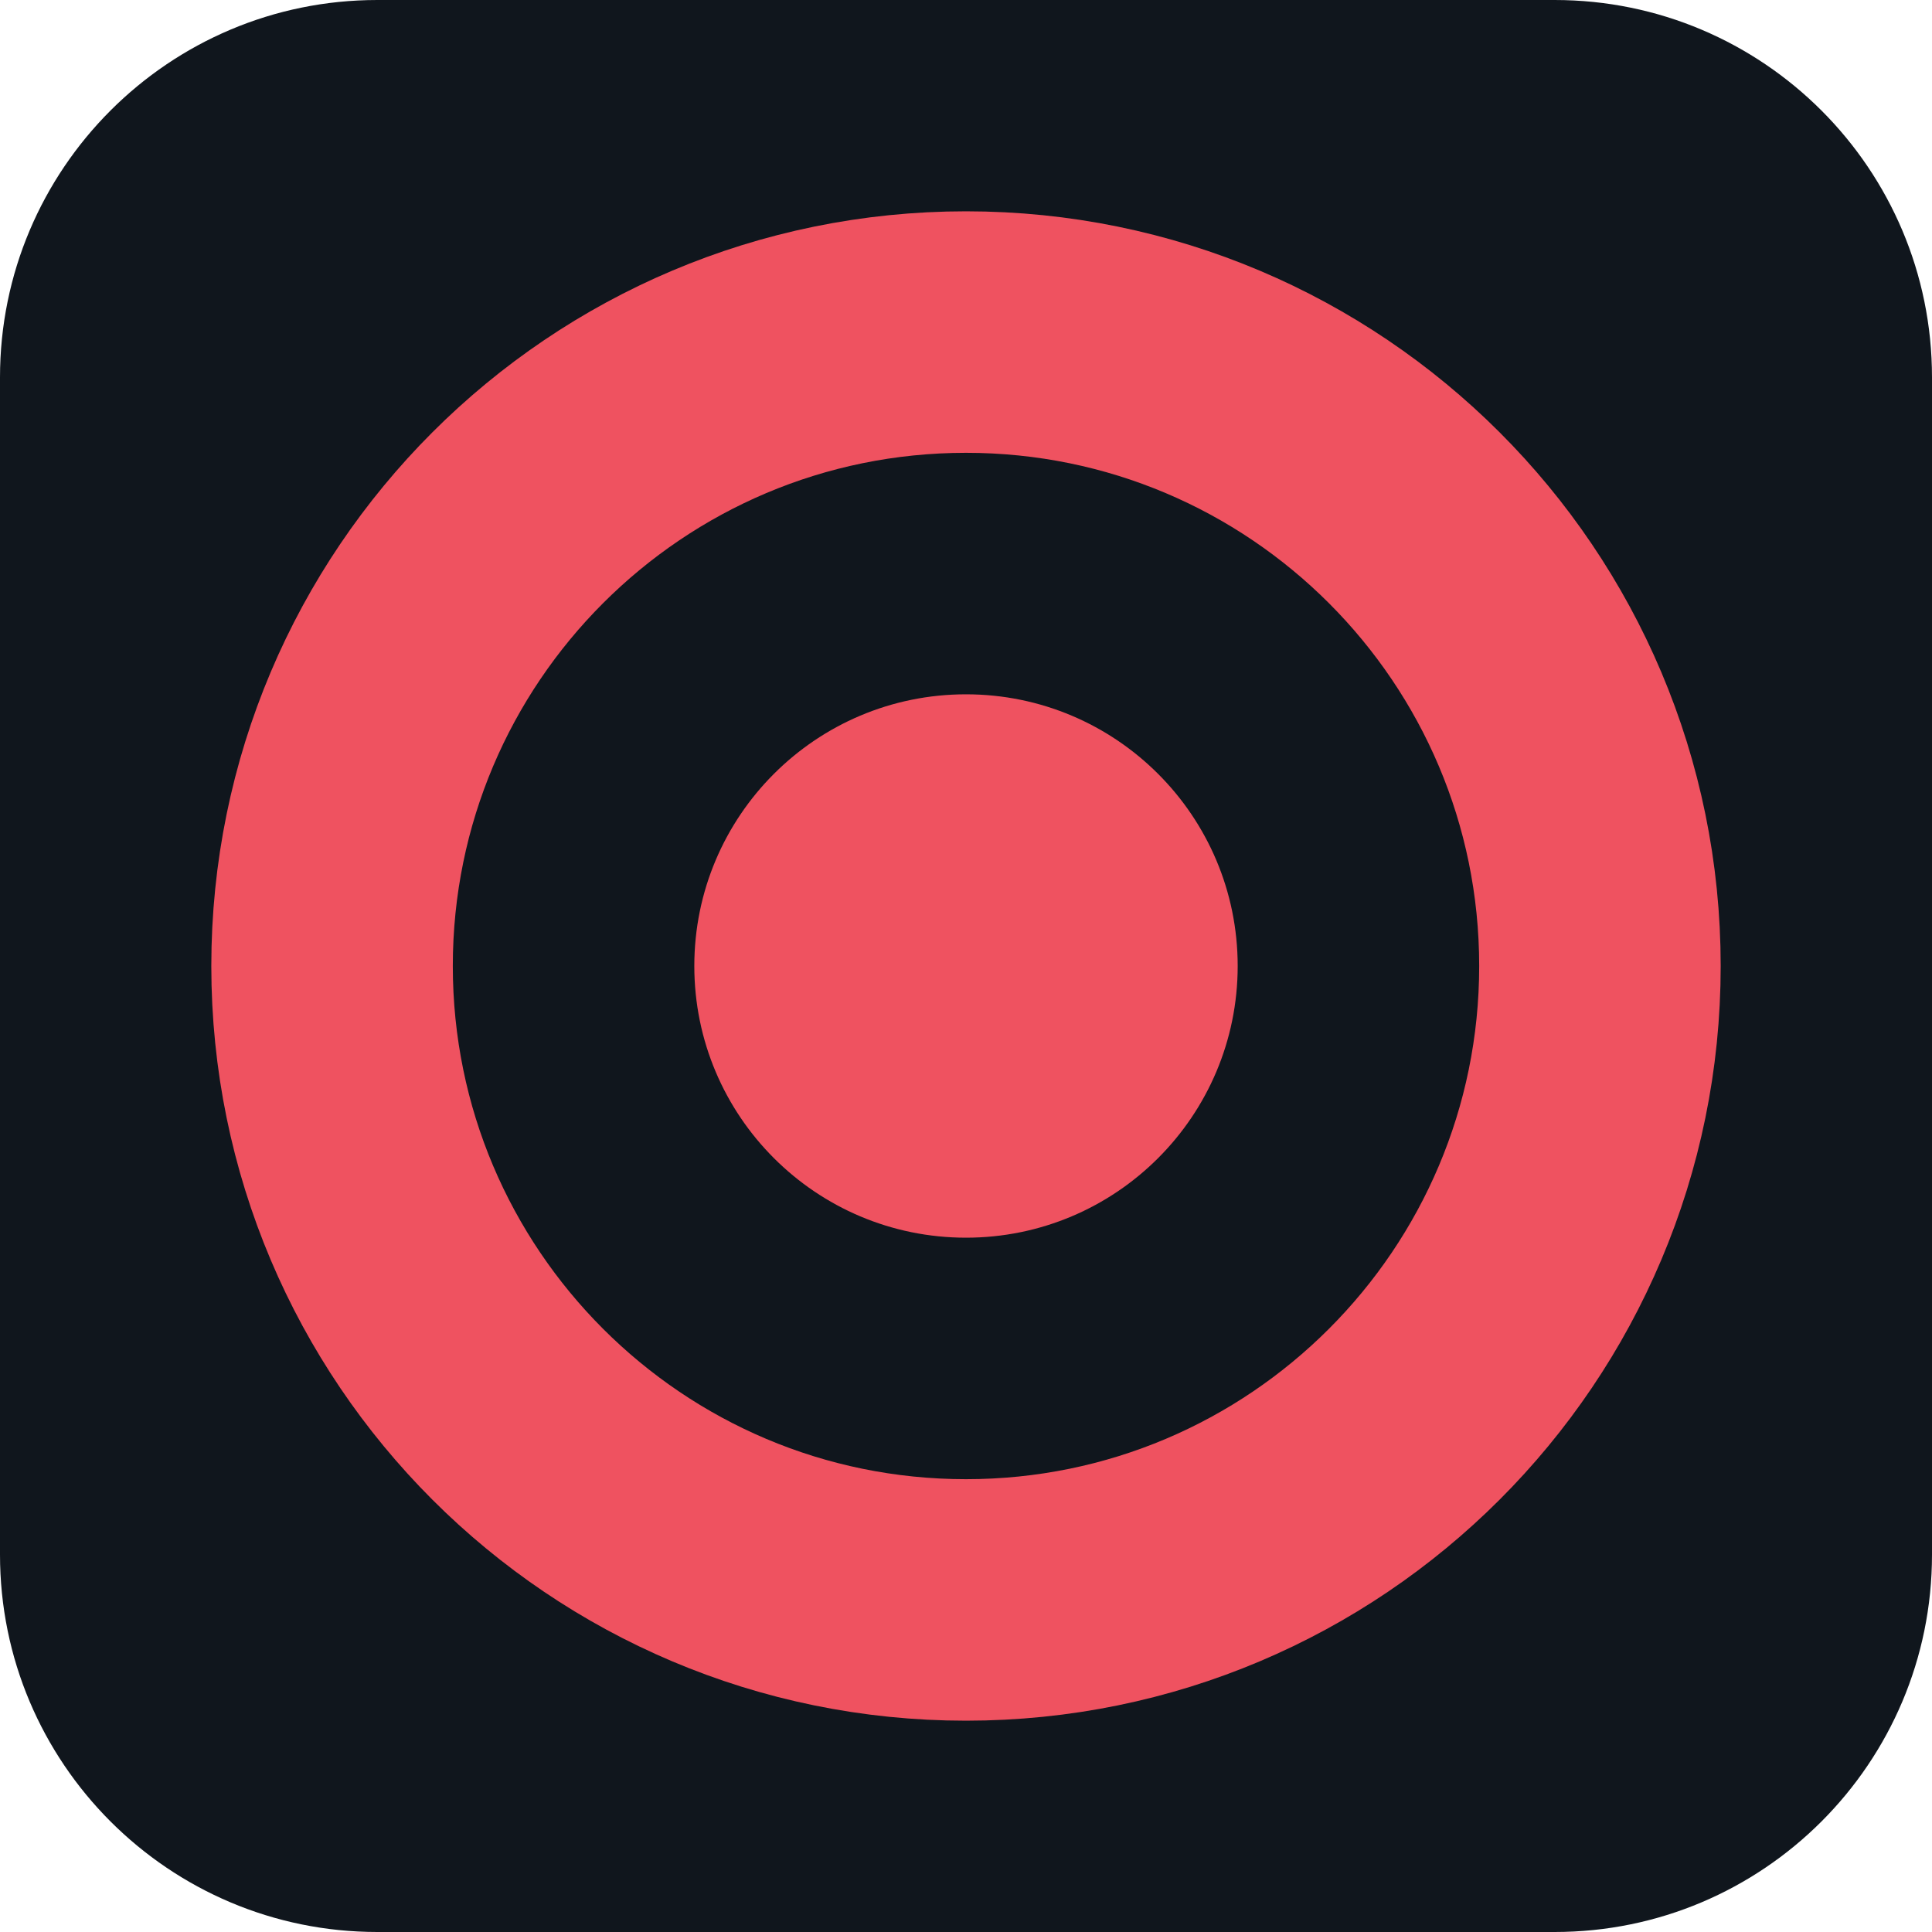
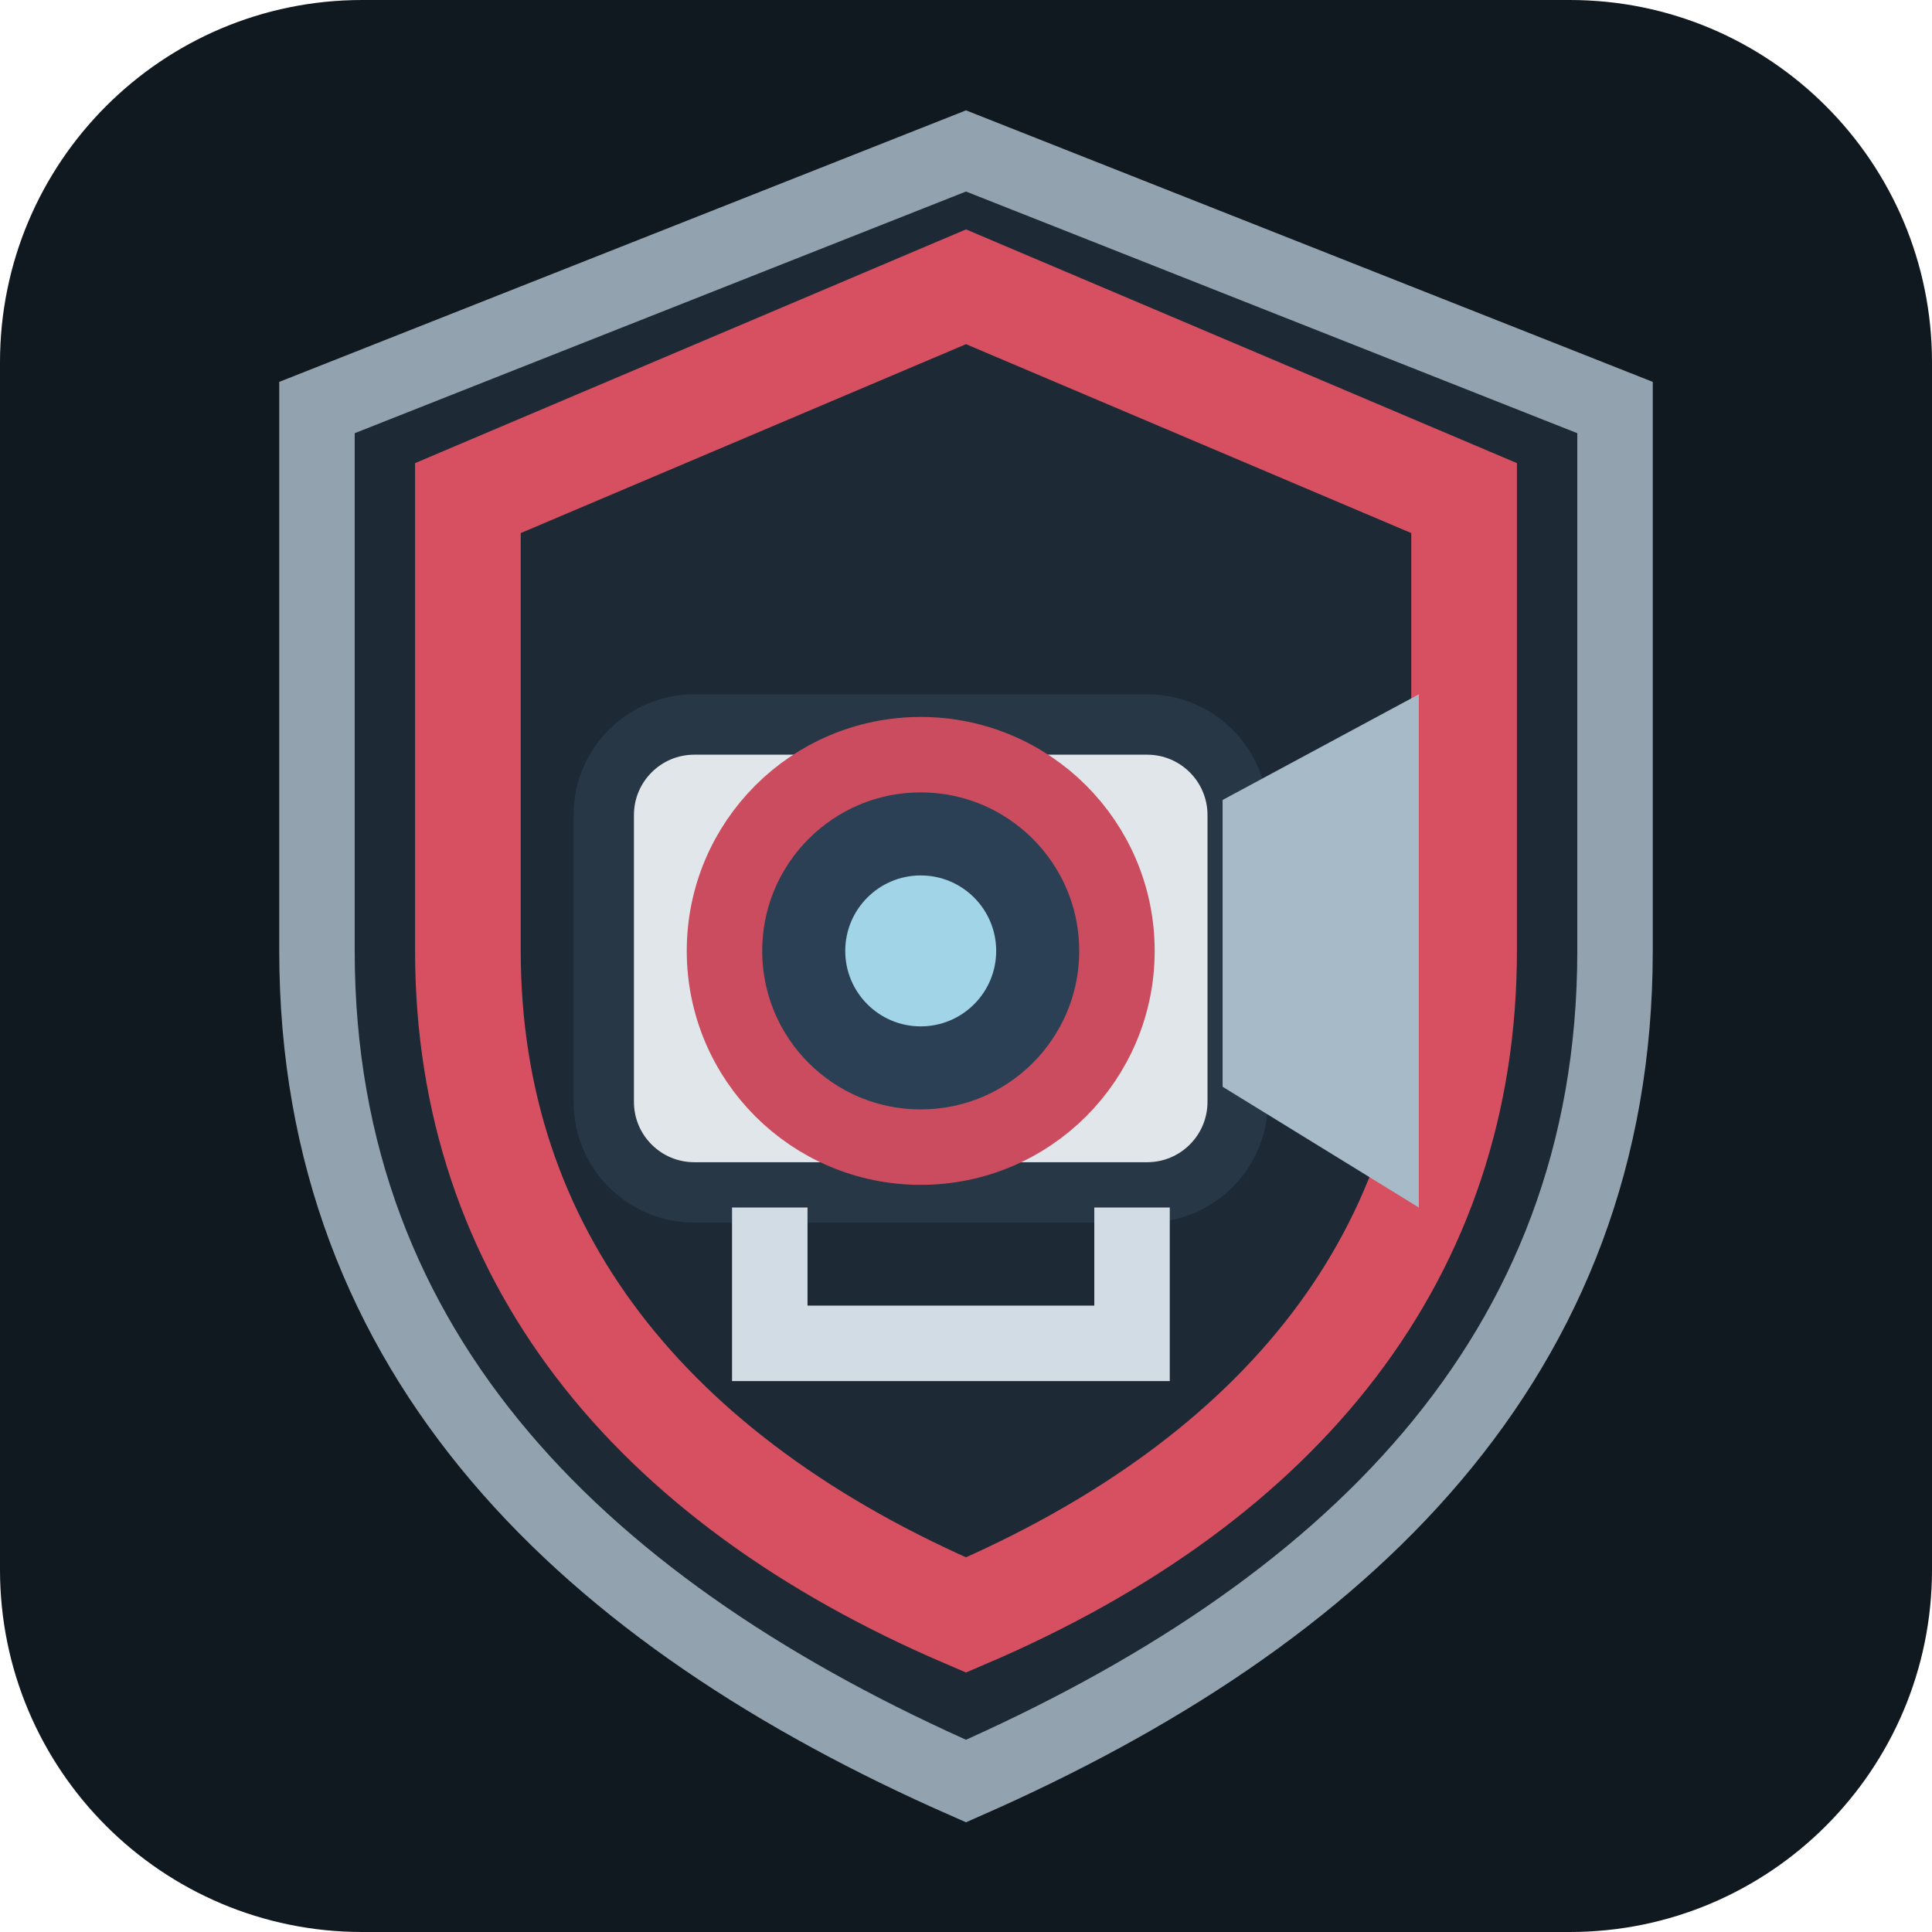
<svg xmlns="http://www.w3.org/2000/svg" viewBox="0 0 128 128">
-   <rect width="128" height="128" rx="25" fill="#10161d" />
-   <circle cx="64" cy="64" r="42" fill="none" stroke="#ef5260" stroke-width="16" />
-   <circle cx="64" cy="64" r="18" fill="#ef5260" />
+   <rect width="128" height="128" rx="24" fill="#101820" />
+   <path d="M64 10 107 27v36c0 27-18 44-43 55-25-11-43-28-43-55V27L64 10Z" fill="#1d2a35" stroke="#93a2af" stroke-width="5" />
+   <path d="M64 19 97 33v30c0 20-12 35-33 44-21-9-33-24-33-44V33L64 19Z" fill="none" stroke="#d75061" stroke-width="7" />
+   <rect x="40" y="48" width="42" height="31" rx="6" fill="#e0e6e9" stroke="#273746" stroke-width="4" />
+   <circle cx="61" cy="63" r="13" fill="#2b4054" stroke="#ca4c5e" stroke-width="5" />
+   <circle cx="61" cy="63" r="5" fill="#a2d4e7" />
+   <path d="m81 53 13-7v34l-13-8" fill="#a6bac7" />
+   <path d="M51 80v9h24v-9" stroke="#d1dce4" stroke-width="5" fill="none" />
</svg>
